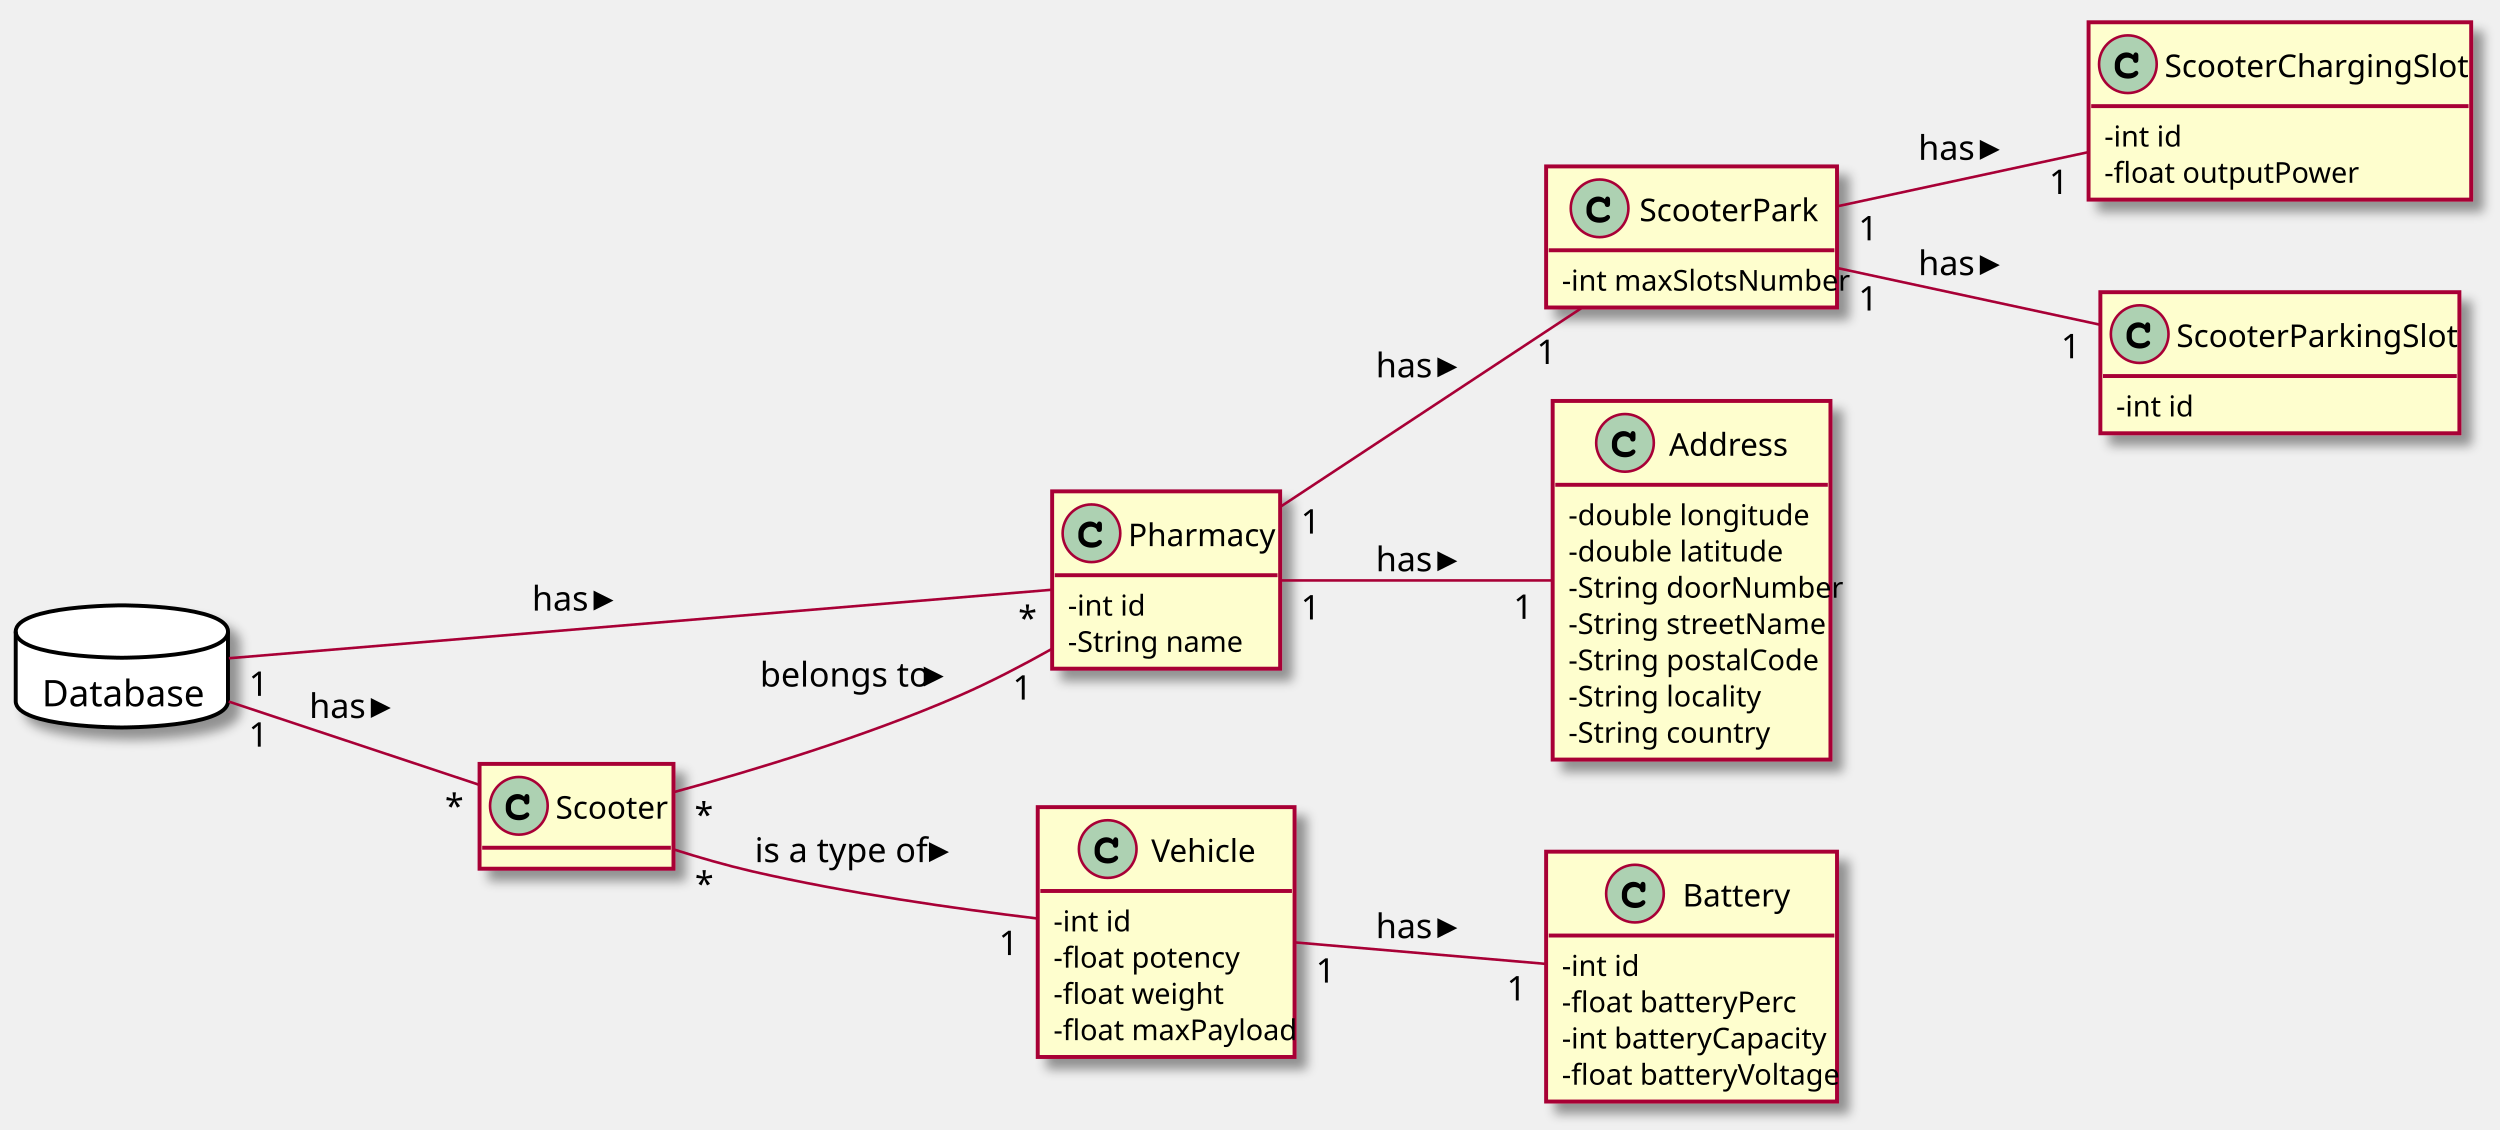
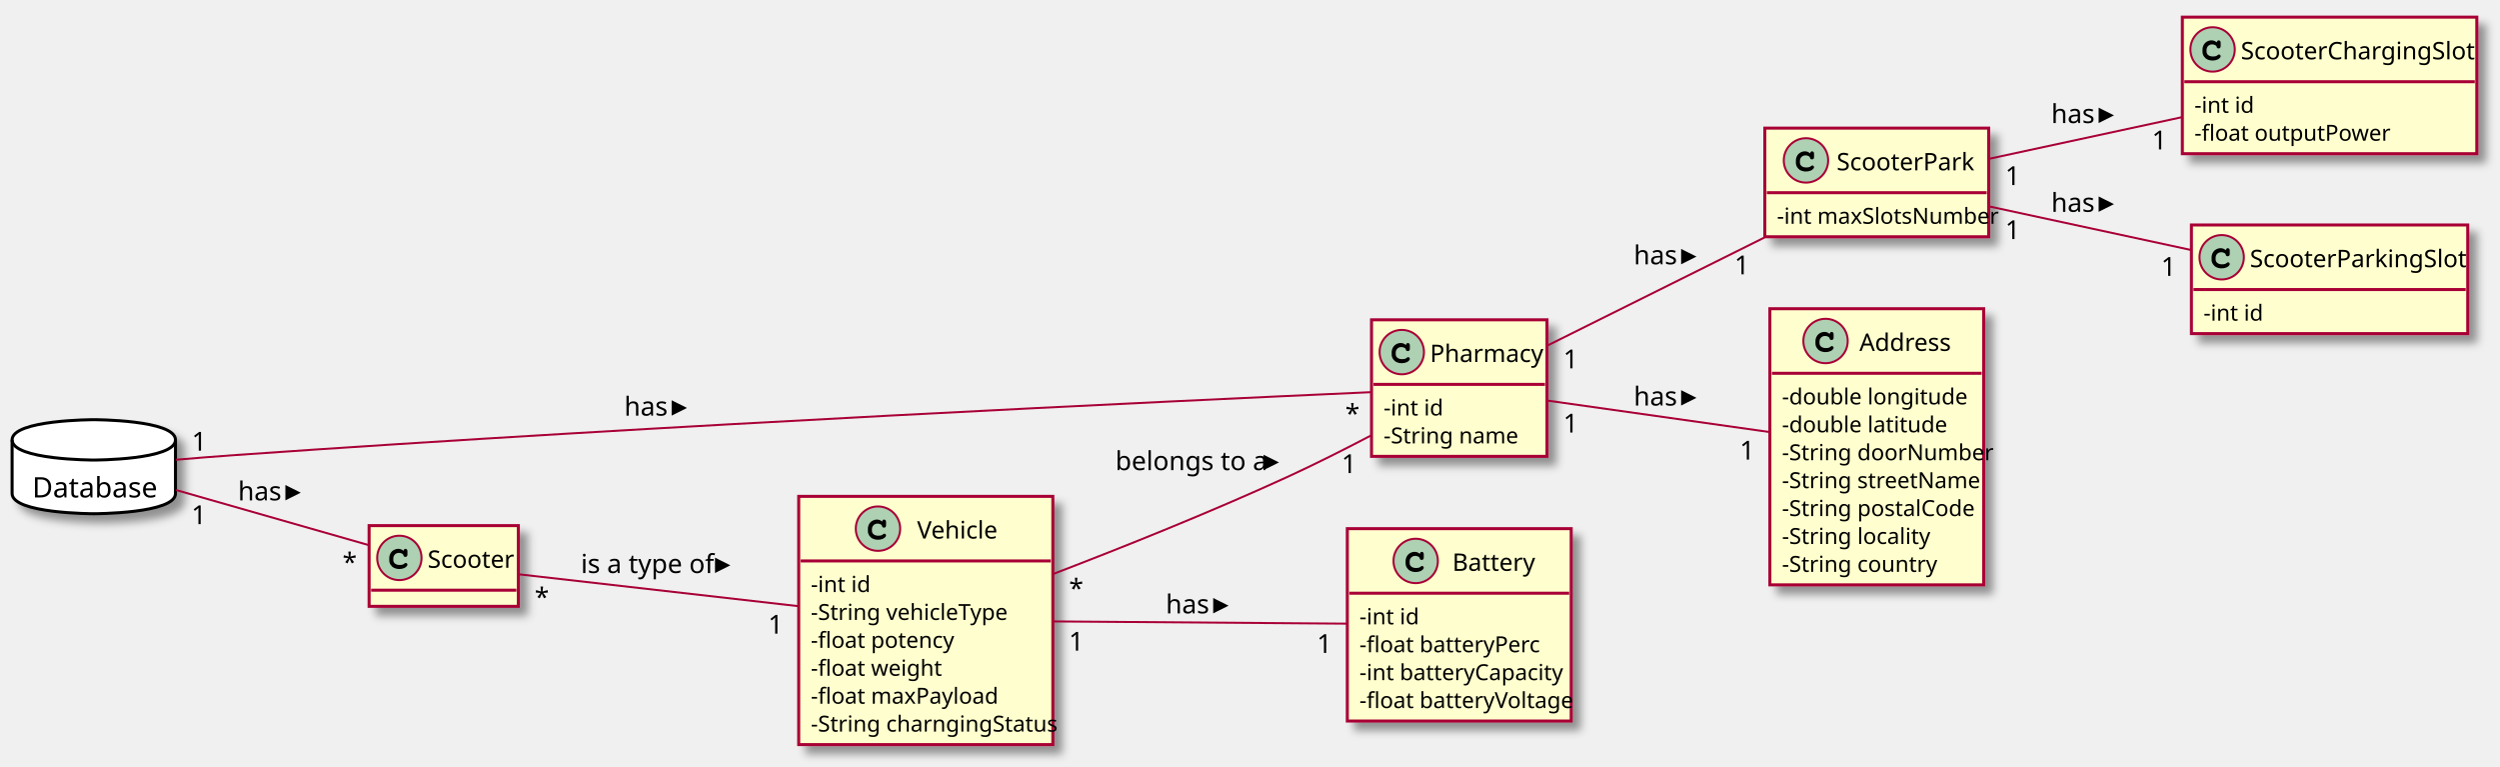
- <svg xmlns="http://www.w3.org/2000/svg" contentScriptType="application/ecmascript" contentStyleType="text/css" height="431px" preserveAspectRatio="none" style="width:954px;height:431px;" version="1.1" viewBox="0 0 954 431" width="954px" zoomAndPan="magnify">
+ <svg xmlns="http://www.w3.org/2000/svg" contentScriptType="application/ecmascript" contentStyleType="text/css" height="380px" preserveAspectRatio="none" style="width:1239px;height:380px;" version="1.1" viewBox="0 0 1239 380" width="1239px" zoomAndPan="magnify">
  <defs>
-     <filter height="300%" id="fon8yodd47wsw" width="300%" x="-1" y="-1">
+     <filter height="300%" id="f1kcawaq8i24dn" width="300%" x="-1" y="-1">
      <feGaussianBlur result="blurOut" stdDeviation="2.0" />
      <feColorMatrix in="blurOut" result="blurOut2" type="matrix" values="0 0 0 0 0 0 0 0 0 0 0 0 0 0 0 0 0 0 .4 0" />
      <feOffset dx="4.0" dy="4.0" in="blurOut2" result="blurOut3" />
      <feBlend in="SourceGraphic" in2="blurOut3" mode="normal" />
    </filter>
  </defs>
  <g>
-     <path d="M6,241 C6,231 46.5,231 46.5,231 C46.5,231 87,231 87,241 L87,267.609 C87,277.609 46.5,277.609 46.5,277.609 C46.5,277.609 6,277.609 6,267.609 L6,241 " fill="#FFFFFF" filter="url(#fon8yodd47wsw)" style="stroke: #000000; stroke-width: 1.5;" />
-     <path d="M6,241 C6,251 46.5,251 46.5,251 C46.5,251 87,251 87,241 " fill="none" style="stroke: #000000; stroke-width: 1.5;" />
-     <text fill="#000000" font-family="sans-serif" font-size="14" lengthAdjust="spacingAndGlyphs" textLength="61" x="16" y="269.533">Database</text>
-     <rect fill="#FEFECE" filter="url(#fon8yodd47wsw)" height="67.672" id="Pharmacy" style="stroke: #A80036; stroke-width: 1.5;" width="87" x="401.5" y="187.5" />
-     <ellipse cx="416.5" cy="203.5" fill="#ADD1B2" rx="11" ry="11" style="stroke: #A80036; stroke-width: 1.0;" />
-     <path d="M418.5,200 Q418.703,199.5 418.938,199.25 Q419.172,199 419.438,199 Q419.906,199 420.203,199.281 Q420.5,199.562 420.5,200.219 L420.5,201.781 Q420.5,202.438 420.219,202.719 Q419.938,203 419.5,203 Q419.109,203 418.859,202.828 Q418.609,202.656 418.5,202.203 Q418.453,201.891 418.281,201.719 Q417.969,201.391 417.406,201.203 Q416.844,201 416.281,201 Q415.578,201 414.984,201.281 Q414.406,201.562 413.953,202.188 Q413.5,202.812 413.5,203.672 L413.5,204.594 Q413.5,205.625 414.344,206.312 Q415.188,207 416.688,207 Q417.578,207 418.203,206.797 Q418.562,206.688 418.969,206.328 Q419.234,206.125 419.375,206.062 Q419.516,206 419.688,206 Q420.016,206 420.25,206.266 Q420.5,206.516 420.5,206.875 Q420.5,207.219 420.156,207.625 Q419.656,208.219 418.859,208.547 Q417.812,209 416.531,209 Q415.031,209 413.828,208.406 Q412.859,207.938 412.172,206.922 Q411.5,205.906 411.5,204.703 L411.5,203.609 Q411.5,202.359 412.094,201.266 Q412.703,200.172 413.75,199.594 Q414.812,199 416,199 Q416.719,199 417.344,199.25 Q417.969,199.5 418.5,200 Z " />
-     <text fill="#000000" font-family="sans-serif" font-size="12" lengthAdjust="spacingAndGlyphs" textLength="55" x="430.5" y="208.41">Pharmacy</text>
-     <line style="stroke: #A80036; stroke-width: 1.5;" x1="402.5" x2="487.5" y1="219.5" y2="219.5" />
-     <text fill="#000000" font-family="sans-serif" font-size="11" lengthAdjust="spacingAndGlyphs" textLength="26" x="407.5" y="234.919">-int id</text>
-     <text fill="#000000" font-family="sans-serif" font-size="11" lengthAdjust="spacingAndGlyphs" textLength="61" x="407.5" y="248.755">-String name</text>
-     <rect fill="#FEFECE" filter="url(#fon8yodd47wsw)" height="53.836" id="ScooterPark" style="stroke: #A80036; stroke-width: 1.5;" width="111" x="590" y="63.5" />
-     <ellipse cx="610.4" cy="79.5" fill="#ADD1B2" rx="11" ry="11" style="stroke: #A80036; stroke-width: 1.0;" />
-     <path d="M612.4,76 Q612.603,75.5 612.837,75.25 Q613.072,75 613.337,75 Q613.806,75 614.103,75.281 Q614.4,75.562 614.4,76.219 L614.4,77.781 Q614.4,78.438 614.119,78.719 Q613.837,79 613.4,79 Q613.009,79 612.759,78.828 Q612.509,78.656 612.4,78.203 Q612.353,77.891 612.181,77.719 Q611.869,77.391 611.306,77.203 Q610.744,77 610.181,77 Q609.478,77 608.884,77.281 Q608.306,77.562 607.853,78.188 Q607.4,78.812 607.4,79.672 L607.4,80.594 Q607.4,81.625 608.244,82.312 Q609.087,83 610.587,83 Q611.478,83 612.103,82.797 Q612.462,82.688 612.869,82.328 Q613.134,82.125 613.275,82.062 Q613.416,82 613.587,82 Q613.916,82 614.15,82.266 Q614.4,82.516 614.4,82.875 Q614.4,83.219 614.056,83.625 Q613.556,84.219 612.759,84.547 Q611.712,85 610.431,85 Q608.931,85 607.728,84.406 Q606.759,83.938 606.072,82.922 Q605.4,81.906 605.4,80.703 L605.4,79.609 Q605.4,78.359 605.994,77.266 Q606.603,76.172 607.65,75.594 Q608.712,75 609.9,75 Q610.619,75 611.244,75.25 Q611.869,75.5 612.4,76 Z " />
-     <text fill="#000000" font-family="sans-serif" font-size="12" lengthAdjust="spacingAndGlyphs" textLength="67" x="625.6" y="84.41">ScooterPark</text>
-     <line style="stroke: #A80036; stroke-width: 1.5;" x1="591" x2="700" y1="95.5" y2="95.5" />
-     <text fill="#000000" font-family="sans-serif" font-size="11" lengthAdjust="spacingAndGlyphs" textLength="99" x="596" y="110.919">-int maxSlotsNumber</text>
-     <rect fill="#FEFECE" filter="url(#fon8yodd47wsw)" height="67.672" id="ScooterChargingSlot" style="stroke: #A80036; stroke-width: 1.5;" width="146" x="797" y="8.5" />
-     <ellipse cx="812" cy="24.5" fill="#ADD1B2" rx="11" ry="11" style="stroke: #A80036; stroke-width: 1.0;" />
-     <path d="M814,21 Q814.203,20.5 814.438,20.25 Q814.672,20 814.938,20 Q815.406,20 815.703,20.281 Q816,20.562 816,21.219 L816,22.781 Q816,23.438 815.719,23.719 Q815.438,24 815,24 Q814.609,24 814.359,23.828 Q814.109,23.656 814,23.203 Q813.953,22.891 813.781,22.719 Q813.469,22.391 812.906,22.203 Q812.344,22 811.781,22 Q811.078,22 810.484,22.281 Q809.906,22.562 809.453,23.188 Q809,23.812 809,24.672 L809,25.594 Q809,26.625 809.844,27.312 Q810.688,28 812.188,28 Q813.078,28 813.703,27.797 Q814.062,27.688 814.469,27.328 Q814.734,27.125 814.875,27.062 Q815.016,27 815.188,27 Q815.516,27 815.75,27.266 Q816,27.516 816,27.875 Q816,28.219 815.656,28.625 Q815.156,29.219 814.359,29.547 Q813.312,30 812.031,30 Q810.531,30 809.328,29.406 Q808.359,28.938 807.672,27.922 Q807,26.906 807,25.703 L807,24.609 Q807,23.359 807.594,22.266 Q808.203,21.172 809.25,20.594 Q810.312,20 811.5,20 Q812.219,20 812.844,20.25 Q813.469,20.5 814,21 Z " />
-     <text fill="#000000" font-family="sans-serif" font-size="12" lengthAdjust="spacingAndGlyphs" textLength="114" x="826" y="29.41">ScooterChargingSlot</text>
-     <line style="stroke: #A80036; stroke-width: 1.5;" x1="798" x2="942" y1="40.5" y2="40.5" />
-     <text fill="#000000" font-family="sans-serif" font-size="11" lengthAdjust="spacingAndGlyphs" textLength="26" x="803" y="55.919">-int id</text>
-     <text fill="#000000" font-family="sans-serif" font-size="11" lengthAdjust="spacingAndGlyphs" textLength="90" x="803" y="69.755">-float outputPower</text>
-     <rect fill="#FEFECE" filter="url(#fon8yodd47wsw)" height="53.836" id="ScooterParkingSlot" style="stroke: #A80036; stroke-width: 1.5;" width="137" x="801.5" y="111.5" />
-     <ellipse cx="816.5" cy="127.5" fill="#ADD1B2" rx="11" ry="11" style="stroke: #A80036; stroke-width: 1.0;" />
-     <path d="M818.5,124 Q818.703,123.5 818.938,123.25 Q819.172,123 819.438,123 Q819.906,123 820.203,123.281 Q820.5,123.562 820.5,124.219 L820.5,125.781 Q820.5,126.438 820.219,126.719 Q819.938,127 819.5,127 Q819.109,127 818.859,126.828 Q818.609,126.656 818.5,126.203 Q818.453,125.891 818.281,125.719 Q817.969,125.391 817.406,125.203 Q816.844,125 816.281,125 Q815.578,125 814.984,125.281 Q814.406,125.562 813.953,126.188 Q813.5,126.812 813.5,127.672 L813.5,128.594 Q813.5,129.625 814.344,130.312 Q815.188,131 816.688,131 Q817.578,131 818.203,130.797 Q818.562,130.688 818.969,130.328 Q819.234,130.125 819.375,130.062 Q819.516,130 819.688,130 Q820.016,130 820.25,130.266 Q820.5,130.516 820.5,130.875 Q820.5,131.219 820.156,131.625 Q819.656,132.219 818.859,132.547 Q817.812,133 816.531,133 Q815.031,133 813.828,132.406 Q812.859,131.938 812.172,130.922 Q811.5,129.906 811.5,128.703 L811.5,127.609 Q811.5,126.359 812.094,125.266 Q812.703,124.172 813.75,123.594 Q814.812,123 816,123 Q816.719,123 817.344,123.25 Q817.969,123.5 818.5,124 Z " />
-     <text fill="#000000" font-family="sans-serif" font-size="12" lengthAdjust="spacingAndGlyphs" textLength="105" x="830.5" y="132.41">ScooterParkingSlot</text>
-     <line style="stroke: #A80036; stroke-width: 1.5;" x1="802.5" x2="937.5" y1="143.5" y2="143.5" />
-     <text fill="#000000" font-family="sans-serif" font-size="11" lengthAdjust="spacingAndGlyphs" textLength="26" x="807.5" y="158.919">-int id</text>
-     <rect fill="#FEFECE" filter="url(#fon8yodd47wsw)" height="40" id="Scooter" style="stroke: #A80036; stroke-width: 1.5;" width="74" x="183" y="291.5" />
-     <ellipse cx="198" cy="307.5" fill="#ADD1B2" rx="11" ry="11" style="stroke: #A80036; stroke-width: 1.0;" />
-     <path d="M200,304 Q200.203,303.5 200.438,303.25 Q200.672,303 200.938,303 Q201.406,303 201.703,303.281 Q202,303.562 202,304.219 L202,305.781 Q202,306.438 201.719,306.719 Q201.438,307 201,307 Q200.609,307 200.359,306.828 Q200.109,306.656 200,306.203 Q199.953,305.891 199.781,305.719 Q199.469,305.391 198.906,305.203 Q198.344,305 197.781,305 Q197.078,305 196.484,305.281 Q195.906,305.562 195.453,306.188 Q195,306.812 195,307.672 L195,308.594 Q195,309.625 195.844,310.312 Q196.688,311 198.188,311 Q199.078,311 199.703,310.797 Q200.062,310.688 200.469,310.328 Q200.734,310.125 200.875,310.062 Q201.016,310 201.188,310 Q201.516,310 201.75,310.266 Q202,310.516 202,310.875 Q202,311.219 201.656,311.625 Q201.156,312.219 200.359,312.547 Q199.312,313 198.031,313 Q196.531,313 195.328,312.406 Q194.359,311.938 193.672,310.922 Q193,309.906 193,308.703 L193,307.609 Q193,306.359 193.594,305.266 Q194.203,304.172 195.25,303.594 Q196.312,303 197.5,303 Q198.219,303 198.844,303.25 Q199.469,303.5 200,304 Z " />
-     <text fill="#000000" font-family="sans-serif" font-size="12" lengthAdjust="spacingAndGlyphs" textLength="42" x="212" y="312.41">Scooter</text>
-     <line style="stroke: #A80036; stroke-width: 1.5;" x1="184" x2="256" y1="323.5" y2="323.5" />
-     <rect fill="#FEFECE" filter="url(#fon8yodd47wsw)" height="95.344" id="Vehicle" style="stroke: #A80036; stroke-width: 1.5;" width="98" x="396" y="308" />
-     <ellipse cx="422.7" cy="324" fill="#ADD1B2" rx="11" ry="11" style="stroke: #A80036; stroke-width: 1.0;" />
-     <path d="M424.7,320.5 Q424.903,320 425.137,319.75 Q425.372,319.5 425.637,319.5 Q426.106,319.5 426.403,319.781 Q426.7,320.062 426.7,320.719 L426.7,322.281 Q426.7,322.938 426.419,323.219 Q426.137,323.5 425.7,323.5 Q425.309,323.5 425.059,323.328 Q424.809,323.156 424.7,322.703 Q424.653,322.391 424.481,322.219 Q424.169,321.891 423.606,321.703 Q423.044,321.5 422.481,321.5 Q421.778,321.5 421.184,321.781 Q420.606,322.062 420.153,322.688 Q419.7,323.312 419.7,324.172 L419.7,325.094 Q419.7,326.125 420.544,326.812 Q421.387,327.5 422.887,327.5 Q423.778,327.5 424.403,327.297 Q424.762,327.188 425.169,326.828 Q425.434,326.625 425.575,326.562 Q425.716,326.5 425.887,326.5 Q426.216,326.5 426.45,326.766 Q426.7,327.016 426.7,327.375 Q426.7,327.719 426.356,328.125 Q425.856,328.719 425.059,329.047 Q424.012,329.5 422.731,329.5 Q421.231,329.5 420.028,328.906 Q419.059,328.438 418.372,327.422 Q417.7,326.406 417.7,325.203 L417.7,324.109 Q417.7,322.859 418.294,321.766 Q418.903,320.672 419.95,320.094 Q421.012,319.5 422.2,319.5 Q422.919,319.5 423.544,319.75 Q424.169,320 424.7,320.5 Z " />
-     <text fill="#000000" font-family="sans-serif" font-size="12" lengthAdjust="spacingAndGlyphs" textLength="40" x="439.3" y="328.91">Vehicle</text>
-     <line style="stroke: #A80036; stroke-width: 1.5;" x1="397" x2="493" y1="340" y2="340" />
-     <text fill="#000000" font-family="sans-serif" font-size="11" lengthAdjust="spacingAndGlyphs" textLength="26" x="402" y="355.419">-int id</text>
-     <text fill="#000000" font-family="sans-serif" font-size="11" lengthAdjust="spacingAndGlyphs" textLength="67" x="402" y="369.255">-float potency</text>
-     <text fill="#000000" font-family="sans-serif" font-size="11" lengthAdjust="spacingAndGlyphs" textLength="61" x="402" y="383.091">-float weight</text>
-     <text fill="#000000" font-family="sans-serif" font-size="11" lengthAdjust="spacingAndGlyphs" textLength="86" x="402" y="396.927">-float maxPayload</text>
-     <rect fill="#FEFECE" filter="url(#fon8yodd47wsw)" height="95.344" id="Battery" style="stroke: #A80036; stroke-width: 1.5;" width="111" x="590" y="325" />
-     <ellipse cx="623.9" cy="341" fill="#ADD1B2" rx="11" ry="11" style="stroke: #A80036; stroke-width: 1.0;" />
-     <path d="M625.9,337.5 Q626.103,337 626.337,336.75 Q626.572,336.5 626.837,336.5 Q627.306,336.5 627.603,336.781 Q627.9,337.062 627.9,337.719 L627.9,339.281 Q627.9,339.938 627.619,340.219 Q627.337,340.5 626.9,340.5 Q626.509,340.5 626.259,340.328 Q626.009,340.156 625.9,339.703 Q625.853,339.391 625.681,339.219 Q625.369,338.891 624.806,338.703 Q624.244,338.5 623.681,338.5 Q622.978,338.5 622.384,338.781 Q621.806,339.062 621.353,339.688 Q620.9,340.312 620.9,341.172 L620.9,342.094 Q620.9,343.125 621.744,343.812 Q622.587,344.5 624.087,344.5 Q624.978,344.5 625.603,344.297 Q625.962,344.188 626.369,343.828 Q626.634,343.625 626.775,343.562 Q626.916,343.5 627.087,343.5 Q627.416,343.5 627.65,343.766 Q627.9,344.016 627.9,344.375 Q627.9,344.719 627.556,345.125 Q627.056,345.719 626.259,346.047 Q625.212,346.5 623.931,346.5 Q622.431,346.5 621.228,345.906 Q620.259,345.438 619.572,344.422 Q618.9,343.406 618.9,342.203 L618.9,341.109 Q618.9,339.859 619.494,338.766 Q620.103,337.672 621.15,337.094 Q622.212,336.5 623.4,336.5 Q624.119,336.5 624.744,336.75 Q625.369,337 625.9,337.5 Z " />
-     <text fill="#000000" font-family="sans-serif" font-size="12" lengthAdjust="spacingAndGlyphs" textLength="37" x="642.1" y="345.91">Battery</text>
-     <line style="stroke: #A80036; stroke-width: 1.5;" x1="591" x2="700" y1="357" y2="357" />
-     <text fill="#000000" font-family="sans-serif" font-size="11" lengthAdjust="spacingAndGlyphs" textLength="26" x="596" y="372.419">-int id</text>
-     <text fill="#000000" font-family="sans-serif" font-size="11" lengthAdjust="spacingAndGlyphs" textLength="84" x="596" y="386.255">-float batteryPerc</text>
-     <text fill="#000000" font-family="sans-serif" font-size="11" lengthAdjust="spacingAndGlyphs" textLength="94" x="596" y="400.091">-int batteryCapacity</text>
-     <text fill="#000000" font-family="sans-serif" font-size="11" lengthAdjust="spacingAndGlyphs" textLength="99" x="596" y="413.927">-float batteryVoltage</text>
-     <rect fill="#FEFECE" filter="url(#fon8yodd47wsw)" height="136.852" id="Address" style="stroke: #A80036; stroke-width: 1.5;" width="106" x="592.5" y="153" />
-     <ellipse cx="620.1" cy="169" fill="#ADD1B2" rx="11" ry="11" style="stroke: #A80036; stroke-width: 1.0;" />
-     <path d="M622.1,165.5 Q622.303,165 622.538,164.75 Q622.772,164.5 623.038,164.5 Q623.506,164.5 623.803,164.781 Q624.1,165.062 624.1,165.719 L624.1,167.281 Q624.1,167.938 623.819,168.219 Q623.538,168.5 623.1,168.5 Q622.709,168.5 622.459,168.328 Q622.209,168.156 622.1,167.703 Q622.053,167.391 621.881,167.219 Q621.569,166.891 621.006,166.703 Q620.444,166.5 619.881,166.5 Q619.178,166.5 618.584,166.781 Q618.006,167.062 617.553,167.688 Q617.1,168.312 617.1,169.172 L617.1,170.094 Q617.1,171.125 617.944,171.812 Q618.788,172.5 620.288,172.5 Q621.178,172.5 621.803,172.297 Q622.163,172.188 622.569,171.828 Q622.834,171.625 622.975,171.562 Q623.116,171.5 623.288,171.5 Q623.616,171.5 623.85,171.766 Q624.1,172.016 624.1,172.375 Q624.1,172.719 623.756,173.125 Q623.256,173.719 622.459,174.047 Q621.413,174.5 620.131,174.5 Q618.631,174.5 617.428,173.906 Q616.459,173.438 615.772,172.422 Q615.1,171.406 615.1,170.203 L615.1,169.109 Q615.1,167.859 615.694,166.766 Q616.303,165.672 617.35,165.094 Q618.413,164.5 619.6,164.5 Q620.319,164.5 620.944,164.75 Q621.569,165 622.1,165.5 Z " />
-     <text fill="#000000" font-family="sans-serif" font-size="12" lengthAdjust="spacingAndGlyphs" textLength="46" x="636.9" y="173.91">Address</text>
-     <line style="stroke: #A80036; stroke-width: 1.5;" x1="593.5" x2="697.5" y1="185" y2="185" />
-     <text fill="#000000" font-family="sans-serif" font-size="11" lengthAdjust="spacingAndGlyphs" textLength="82" x="598.5" y="200.419">-double longitude</text>
-     <text fill="#000000" font-family="sans-serif" font-size="11" lengthAdjust="spacingAndGlyphs" textLength="73" x="598.5" y="214.255">-double latitude</text>
-     <text fill="#000000" font-family="sans-serif" font-size="11" lengthAdjust="spacingAndGlyphs" textLength="94" x="598.5" y="228.091">-String doorNumber</text>
-     <text fill="#000000" font-family="sans-serif" font-size="11" lengthAdjust="spacingAndGlyphs" textLength="90" x="598.5" y="241.927">-String streetName</text>
-     <text fill="#000000" font-family="sans-serif" font-size="11" lengthAdjust="spacingAndGlyphs" textLength="89" x="598.5" y="255.763">-String postalCode</text>
-     <text fill="#000000" font-family="sans-serif" font-size="11" lengthAdjust="spacingAndGlyphs" textLength="68" x="598.5" y="269.599">-String locality</text>
-     <text fill="#000000" font-family="sans-serif" font-size="11" lengthAdjust="spacingAndGlyphs" textLength="72" x="598.5" y="283.435">-String country</text>
-     <path d="M87.333,251.185 C162.351,244.941 323.969,231.49 401.204,225.062 " fill="none" id="Database-Pharmacy" style="stroke: #A80036; stroke-width: 1.0;" />
-     <text fill="#000000" font-family="sans-serif" font-size="13" lengthAdjust="spacingAndGlyphs" textLength="21" x="203" y="232.995">has</text>
-     <polygon fill="#000000" points="227,226.176,233,229.176,227,232.176,227,226.176" style="stroke: #000000; stroke-width: 1.0;" />
-     <text fill="#000000" font-family="sans-serif" font-size="13" lengthAdjust="spacingAndGlyphs" textLength="7" x="94.953" y="265.549">1</text>
-     <text fill="#000000" font-family="sans-serif" font-size="13" lengthAdjust="spacingAndGlyphs" textLength="5" x="388.536" y="240.528">*</text>
-     <path d="M87.277,267.72 C116.17,277.323 154.951,290.213 182.943,299.516 " fill="none" id="Database-Scooter" style="stroke: #A80036; stroke-width: 1.0;" />
-     <text fill="#000000" font-family="sans-serif" font-size="13" lengthAdjust="spacingAndGlyphs" textLength="21" x="118" y="273.995">has</text>
-     <polygon fill="#000000" points="142,267.176,148,270.176,142,273.176,142,267.176" style="stroke: #000000; stroke-width: 1.0;" />
-     <text fill="#000000" font-family="sans-serif" font-size="13" lengthAdjust="spacingAndGlyphs" textLength="7" x="94.887" y="284.926">1</text>
-     <text fill="#000000" font-family="sans-serif" font-size="13" lengthAdjust="spacingAndGlyphs" textLength="5" x="169.784" y="312.226">*</text>
-     <path d="M257.208,302.256 C287.006,294.12 330.038,281.147 366,265.5 C377.833,260.351 390.192,253.916 401.493,247.57 " fill="none" id="Scooter-Pharmacy" style="stroke: #A80036; stroke-width: 1.0;" />
-     <text fill="#000000" font-family="sans-serif" font-size="13" lengthAdjust="spacingAndGlyphs" textLength="60" x="290" y="261.995">belongs to</text>
-     <polygon fill="#000000" points="353,255.176,359,258.176,353,261.176,353,255.176" style="stroke: #000000; stroke-width: 1.0;" />
-     <text fill="#000000" font-family="sans-serif" font-size="13" lengthAdjust="spacingAndGlyphs" textLength="5" x="265.026" y="315.541">*</text>
-     <text fill="#000000" font-family="sans-serif" font-size="13" lengthAdjust="spacingAndGlyphs" textLength="7" x="386.414" y="266.979">1</text>
-     <path d="M257.017,324.126 C266.669,327.188 277.158,330.229 287,332.5 C323.103,340.83 364.608,346.756 395.872,350.504 " fill="none" id="Scooter-Vehicle" style="stroke: #A80036; stroke-width: 1.0;" />
-     <text fill="#000000" font-family="sans-serif" font-size="13" lengthAdjust="spacingAndGlyphs" textLength="64" x="288" y="328.995">is a type of</text>
-     <polygon fill="#000000" points="355,322.176,361,325.176,355,328.176,355,322.176" style="stroke: #000000; stroke-width: 1.0;" />
-     <text fill="#000000" font-family="sans-serif" font-size="13" lengthAdjust="spacingAndGlyphs" textLength="5" x="265.167" y="341.911">*</text>
-     <text fill="#000000" font-family="sans-serif" font-size="13" lengthAdjust="spacingAndGlyphs" textLength="7" x="381.142" y="364.441">1</text>
-     <path d="M494.051,359.615 C522.966,362.091 559.863,365.252 589.881,367.822 " fill="none" id="Vehicle-Battery" style="stroke: #A80036; stroke-width: 1.0;" />
-     <text fill="#000000" font-family="sans-serif" font-size="13" lengthAdjust="spacingAndGlyphs" textLength="21" x="525" y="357.995">has</text>
-     <polygon fill="#000000" points="549,351.176,555,354.176,549,357.176,549,351.176" style="stroke: #000000; stroke-width: 1.0;" />
-     <text fill="#000000" font-family="sans-serif" font-size="13" lengthAdjust="spacingAndGlyphs" textLength="7" x="502.098" y="374.966">1</text>
-     <text fill="#000000" font-family="sans-serif" font-size="13" lengthAdjust="spacingAndGlyphs" textLength="7" x="574.937" y="381.764">1</text>
-     <path d="M488.583,221.5 C518.999,221.5 560.093,221.5 592.457,221.5 " fill="none" id="Pharmacy-Address" style="stroke: #A80036; stroke-width: 1.0;" />
-     <text fill="#000000" font-family="sans-serif" font-size="13" lengthAdjust="spacingAndGlyphs" textLength="21" x="525" y="217.995">has</text>
-     <polygon fill="#000000" points="549,211.176,555,214.176,549,217.176,549,211.176" style="stroke: #000000; stroke-width: 1.0;" />
-     <text fill="#000000" font-family="sans-serif" font-size="13" lengthAdjust="spacingAndGlyphs" textLength="7" x="496.381" y="236.376">1</text>
-     <text fill="#000000" font-family="sans-serif" font-size="13" lengthAdjust="spacingAndGlyphs" textLength="7" x="577.506" y="236.155">1</text>
-     <path d="M488.583,193.397 C522.531,170.994 569.78,139.812 603.346,117.659 " fill="none" id="Pharmacy-ScooterPark" style="stroke: #A80036; stroke-width: 1.0;" />
-     <text fill="#000000" font-family="sans-serif" font-size="13" lengthAdjust="spacingAndGlyphs" textLength="21" x="525" y="143.995">has</text>
-     <polygon fill="#000000" points="549,137.176,555,140.176,549,143.176,549,137.176" style="stroke: #000000; stroke-width: 1.0;" />
-     <text fill="#000000" font-family="sans-serif" font-size="13" lengthAdjust="spacingAndGlyphs" textLength="7" x="496.381" y="203.619">1</text>
-     <text fill="#000000" font-family="sans-serif" font-size="13" lengthAdjust="spacingAndGlyphs" textLength="7" x="586.359" y="138.901">1</text>
-     <path d="M701.215,78.696 C730.037,72.479 765.755,64.773 796.818,58.072 " fill="none" id="ScooterPark-ScooterChargingSlot" style="stroke: #A80036; stroke-width: 1.0;" />
-     <text fill="#000000" font-family="sans-serif" font-size="13" lengthAdjust="spacingAndGlyphs" textLength="21" x="732" y="60.995">has</text>
-     <polygon fill="#000000" points="756,54.176,762,57.176,756,60.176,756,54.176" style="stroke: #000000; stroke-width: 1.0;" />
-     <text fill="#000000" font-family="sans-serif" font-size="13" lengthAdjust="spacingAndGlyphs" textLength="7" x="709.172" y="91.715">1</text>
-     <text fill="#000000" font-family="sans-serif" font-size="13" lengthAdjust="spacingAndGlyphs" textLength="7" x="781.91" y="74.033">1</text>
-     <path d="M701.215,102.304 C731.453,108.827 769.28,116.987 801.359,123.908 " fill="none" id="ScooterPark-ScooterParkingSlot" style="stroke: #A80036; stroke-width: 1.0;" />
-     <text fill="#000000" font-family="sans-serif" font-size="13" lengthAdjust="spacingAndGlyphs" textLength="21" x="732" y="104.995">has</text>
-     <polygon fill="#000000" points="756,98.176,762,101.176,756,104.176,756,98.176" style="stroke: #000000; stroke-width: 1.0;" />
-     <text fill="#000000" font-family="sans-serif" font-size="13" lengthAdjust="spacingAndGlyphs" textLength="7" x="709.172" y="118.495">1</text>
-     <text fill="#000000" font-family="sans-serif" font-size="13" lengthAdjust="spacingAndGlyphs" textLength="7" x="786.469" y="136.71">1</text>
+     <path d="M6,218 C6,208 46.5,208 46.5,208 C46.5,208 87,208 87,218 L87,244.609 C87,254.609 46.5,254.609 46.5,254.609 C46.5,254.609 6,254.609 6,244.609 L6,218 " fill="#FFFFFF" filter="url(#f1kcawaq8i24dn)" style="stroke: #000000; stroke-width: 1.5;" />
+     <path d="M6,218 C6,228 46.5,228 46.5,228 C46.5,228 87,228 87,218 " fill="none" style="stroke: #000000; stroke-width: 1.5;" />
+     <text fill="#000000" font-family="sans-serif" font-size="14" lengthAdjust="spacingAndGlyphs" textLength="61" x="16" y="246.533">Database</text>
+     <rect fill="#FEFECE" filter="url(#f1kcawaq8i24dn)" height="67.672" id="Pharmacy" style="stroke: #A80036; stroke-width: 1.5;" width="87" x="680" y="158.5" />
+     <ellipse cx="695" cy="174.5" fill="#ADD1B2" rx="11" ry="11" style="stroke: #A80036; stroke-width: 1.0;" />
+     <path d="M697,171 Q697.203,170.5 697.438,170.25 Q697.672,170 697.938,170 Q698.406,170 698.703,170.281 Q699,170.562 699,171.219 L699,172.781 Q699,173.438 698.719,173.719 Q698.438,174 698,174 Q697.609,174 697.359,173.828 Q697.109,173.656 697,173.203 Q696.953,172.891 696.781,172.719 Q696.469,172.391 695.906,172.203 Q695.344,172 694.781,172 Q694.078,172 693.484,172.281 Q692.906,172.562 692.453,173.188 Q692,173.812 692,174.672 L692,175.594 Q692,176.625 692.844,177.312 Q693.688,178 695.188,178 Q696.078,178 696.703,177.797 Q697.062,177.688 697.469,177.328 Q697.734,177.125 697.875,177.062 Q698.016,177 698.188,177 Q698.516,177 698.75,177.266 Q699,177.516 699,177.875 Q699,178.219 698.656,178.625 Q698.156,179.219 697.359,179.547 Q696.312,180 695.031,180 Q693.531,180 692.328,179.406 Q691.359,178.938 690.672,177.922 Q690,176.906 690,175.703 L690,174.609 Q690,173.359 690.594,172.266 Q691.203,171.172 692.25,170.594 Q693.312,170 694.5,170 Q695.219,170 695.844,170.25 Q696.469,170.5 697,171 Z " />
+     <text fill="#000000" font-family="sans-serif" font-size="12" lengthAdjust="spacingAndGlyphs" textLength="55" x="709" y="179.41">Pharmacy</text>
+     <line style="stroke: #A80036; stroke-width: 1.5;" x1="681" x2="766" y1="190.5" y2="190.5" />
+     <text fill="#000000" font-family="sans-serif" font-size="11" lengthAdjust="spacingAndGlyphs" textLength="26" x="686" y="205.919">-int id</text>
+     <text fill="#000000" font-family="sans-serif" font-size="11" lengthAdjust="spacingAndGlyphs" textLength="61" x="686" y="219.755">-String name</text>
+     <rect fill="#FEFECE" filter="url(#f1kcawaq8i24dn)" height="53.836" id="ScooterPark" style="stroke: #A80036; stroke-width: 1.5;" width="111" x="875" y="63.5" />
+     <ellipse cx="895.4" cy="79.5" fill="#ADD1B2" rx="11" ry="11" style="stroke: #A80036; stroke-width: 1.0;" />
+     <path d="M897.4,76 Q897.603,75.5 897.837,75.25 Q898.072,75 898.337,75 Q898.806,75 899.103,75.281 Q899.4,75.562 899.4,76.219 L899.4,77.781 Q899.4,78.438 899.119,78.719 Q898.837,79 898.4,79 Q898.009,79 897.759,78.828 Q897.509,78.656 897.4,78.203 Q897.353,77.891 897.181,77.719 Q896.869,77.391 896.306,77.203 Q895.744,77 895.181,77 Q894.478,77 893.884,77.281 Q893.306,77.562 892.853,78.188 Q892.4,78.812 892.4,79.672 L892.4,80.594 Q892.4,81.625 893.244,82.312 Q894.087,83 895.587,83 Q896.478,83 897.103,82.797 Q897.462,82.688 897.869,82.328 Q898.134,82.125 898.275,82.062 Q898.416,82 898.587,82 Q898.916,82 899.15,82.266 Q899.4,82.516 899.4,82.875 Q899.4,83.219 899.056,83.625 Q898.556,84.219 897.759,84.547 Q896.712,85 895.431,85 Q893.931,85 892.728,84.406 Q891.759,83.938 891.072,82.922 Q890.4,81.906 890.4,80.703 L890.4,79.609 Q890.4,78.359 890.994,77.266 Q891.603,76.172 892.65,75.594 Q893.712,75 894.9,75 Q895.619,75 896.244,75.25 Q896.869,75.5 897.4,76 Z " />
+     <text fill="#000000" font-family="sans-serif" font-size="12" lengthAdjust="spacingAndGlyphs" textLength="67" x="910.6" y="84.41">ScooterPark</text>
+     <line style="stroke: #A80036; stroke-width: 1.5;" x1="876" x2="985" y1="95.5" y2="95.5" />
+     <text fill="#000000" font-family="sans-serif" font-size="11" lengthAdjust="spacingAndGlyphs" textLength="99" x="881" y="110.919">-int maxSlotsNumber</text>
+     <rect fill="#FEFECE" filter="url(#f1kcawaq8i24dn)" height="67.672" id="ScooterChargingSlot" style="stroke: #A80036; stroke-width: 1.5;" width="146" x="1082" y="8.5" />
+     <ellipse cx="1097" cy="24.5" fill="#ADD1B2" rx="11" ry="11" style="stroke: #A80036; stroke-width: 1.0;" />
+     <path d="M1099,21 Q1099.203,20.5 1099.438,20.25 Q1099.672,20 1099.938,20 Q1100.406,20 1100.703,20.281 Q1101,20.562 1101,21.219 L1101,22.781 Q1101,23.438 1100.719,23.719 Q1100.438,24 1100,24 Q1099.609,24 1099.359,23.828 Q1099.109,23.656 1099,23.203 Q1098.953,22.891 1098.781,22.719 Q1098.469,22.391 1097.906,22.203 Q1097.344,22 1096.781,22 Q1096.078,22 1095.484,22.281 Q1094.906,22.562 1094.453,23.188 Q1094,23.812 1094,24.672 L1094,25.594 Q1094,26.625 1094.844,27.312 Q1095.688,28 1097.188,28 Q1098.078,28 1098.703,27.797 Q1099.062,27.688 1099.469,27.328 Q1099.734,27.125 1099.875,27.062 Q1100.016,27 1100.188,27 Q1100.516,27 1100.75,27.266 Q1101,27.516 1101,27.875 Q1101,28.219 1100.656,28.625 Q1100.156,29.219 1099.359,29.547 Q1098.312,30 1097.031,30 Q1095.531,30 1094.328,29.406 Q1093.359,28.938 1092.672,27.922 Q1092,26.906 1092,25.703 L1092,24.609 Q1092,23.359 1092.594,22.266 Q1093.203,21.172 1094.25,20.594 Q1095.312,20 1096.5,20 Q1097.219,20 1097.844,20.25 Q1098.469,20.5 1099,21 Z " />
+     <text fill="#000000" font-family="sans-serif" font-size="12" lengthAdjust="spacingAndGlyphs" textLength="114" x="1111" y="29.41">ScooterChargingSlot</text>
+     <line style="stroke: #A80036; stroke-width: 1.5;" x1="1083" x2="1227" y1="40.5" y2="40.5" />
+     <text fill="#000000" font-family="sans-serif" font-size="11" lengthAdjust="spacingAndGlyphs" textLength="26" x="1088" y="55.919">-int id</text>
+     <text fill="#000000" font-family="sans-serif" font-size="11" lengthAdjust="spacingAndGlyphs" textLength="90" x="1088" y="69.755">-float outputPower</text>
+     <rect fill="#FEFECE" filter="url(#f1kcawaq8i24dn)" height="53.836" id="ScooterParkingSlot" style="stroke: #A80036; stroke-width: 1.5;" width="137" x="1086.5" y="111.5" />
+     <ellipse cx="1101.5" cy="127.5" fill="#ADD1B2" rx="11" ry="11" style="stroke: #A80036; stroke-width: 1.0;" />
+     <path d="M1103.5,124 Q1103.703,123.5 1103.938,123.25 Q1104.172,123 1104.438,123 Q1104.906,123 1105.203,123.281 Q1105.5,123.562 1105.5,124.219 L1105.5,125.781 Q1105.5,126.438 1105.219,126.719 Q1104.938,127 1104.5,127 Q1104.109,127 1103.859,126.828 Q1103.609,126.656 1103.5,126.203 Q1103.453,125.891 1103.281,125.719 Q1102.969,125.391 1102.406,125.203 Q1101.844,125 1101.281,125 Q1100.578,125 1099.984,125.281 Q1099.406,125.562 1098.953,126.188 Q1098.5,126.812 1098.5,127.672 L1098.5,128.594 Q1098.5,129.625 1099.344,130.312 Q1100.188,131 1101.688,131 Q1102.578,131 1103.203,130.797 Q1103.562,130.688 1103.969,130.328 Q1104.234,130.125 1104.375,130.062 Q1104.516,130 1104.688,130 Q1105.016,130 1105.25,130.266 Q1105.5,130.516 1105.5,130.875 Q1105.5,131.219 1105.156,131.625 Q1104.656,132.219 1103.859,132.547 Q1102.812,133 1101.531,133 Q1100.031,133 1098.828,132.406 Q1097.859,131.938 1097.172,130.922 Q1096.5,129.906 1096.5,128.703 L1096.5,127.609 Q1096.5,126.359 1097.094,125.266 Q1097.703,124.172 1098.75,123.594 Q1099.812,123 1101,123 Q1101.719,123 1102.344,123.25 Q1102.969,123.5 1103.5,124 Z " />
+     <text fill="#000000" font-family="sans-serif" font-size="12" lengthAdjust="spacingAndGlyphs" textLength="105" x="1115.5" y="132.41">ScooterParkingSlot</text>
+     <line style="stroke: #A80036; stroke-width: 1.5;" x1="1087.5" x2="1222.5" y1="143.5" y2="143.5" />
+     <text fill="#000000" font-family="sans-serif" font-size="11" lengthAdjust="spacingAndGlyphs" textLength="26" x="1092.5" y="158.919">-int id</text>
+     <rect fill="#FEFECE" filter="url(#f1kcawaq8i24dn)" height="40" id="Scooter" style="stroke: #A80036; stroke-width: 1.5;" width="74" x="183" y="260.5" />
+     <ellipse cx="198" cy="276.5" fill="#ADD1B2" rx="11" ry="11" style="stroke: #A80036; stroke-width: 1.0;" />
+     <path d="M200,273 Q200.203,272.5 200.438,272.25 Q200.672,272 200.938,272 Q201.406,272 201.703,272.281 Q202,272.562 202,273.219 L202,274.781 Q202,275.438 201.719,275.719 Q201.438,276 201,276 Q200.609,276 200.359,275.828 Q200.109,275.656 200,275.203 Q199.953,274.891 199.781,274.719 Q199.469,274.391 198.906,274.203 Q198.344,274 197.781,274 Q197.078,274 196.484,274.281 Q195.906,274.562 195.453,275.188 Q195,275.812 195,276.672 L195,277.594 Q195,278.625 195.844,279.312 Q196.688,280 198.188,280 Q199.078,280 199.703,279.797 Q200.062,279.688 200.469,279.328 Q200.734,279.125 200.875,279.062 Q201.016,279 201.188,279 Q201.516,279 201.75,279.266 Q202,279.516 202,279.875 Q202,280.219 201.656,280.625 Q201.156,281.219 200.359,281.547 Q199.312,282 198.031,282 Q196.531,282 195.328,281.406 Q194.359,280.938 193.672,279.922 Q193,278.906 193,277.703 L193,276.609 Q193,275.359 193.594,274.266 Q194.203,273.172 195.25,272.594 Q196.312,272 197.5,272 Q198.219,272 198.844,272.25 Q199.469,272.5 200,273 Z " />
+     <text fill="#000000" font-family="sans-serif" font-size="12" lengthAdjust="spacingAndGlyphs" textLength="42" x="212" y="281.41">Scooter</text>
+     <line style="stroke: #A80036; stroke-width: 1.5;" x1="184" x2="256" y1="292.5" y2="292.5" />
+     <rect fill="#FEFECE" filter="url(#f1kcawaq8i24dn)" height="123.016" id="Vehicle" style="stroke: #A80036; stroke-width: 1.5;" width="126" x="396" y="246" />
+     <ellipse cx="435.3" cy="262" fill="#ADD1B2" rx="11" ry="11" style="stroke: #A80036; stroke-width: 1.0;" />
+     <path d="M437.3,258.5 Q437.503,258 437.738,257.75 Q437.972,257.5 438.238,257.5 Q438.706,257.5 439.003,257.781 Q439.3,258.062 439.3,258.719 L439.3,260.281 Q439.3,260.938 439.019,261.219 Q438.738,261.5 438.3,261.5 Q437.909,261.5 437.659,261.328 Q437.409,261.156 437.3,260.703 Q437.253,260.391 437.081,260.219 Q436.769,259.891 436.206,259.703 Q435.644,259.5 435.081,259.5 Q434.378,259.5 433.784,259.781 Q433.206,260.062 432.753,260.688 Q432.3,261.312 432.3,262.172 L432.3,263.094 Q432.3,264.125 433.144,264.812 Q433.988,265.5 435.488,265.5 Q436.378,265.5 437.003,265.297 Q437.363,265.188 437.769,264.828 Q438.034,264.625 438.175,264.562 Q438.316,264.5 438.488,264.5 Q438.816,264.5 439.05,264.766 Q439.3,265.016 439.3,265.375 Q439.3,265.719 438.956,266.125 Q438.456,266.719 437.659,267.047 Q436.613,267.5 435.331,267.5 Q433.831,267.5 432.628,266.906 Q431.659,266.438 430.972,265.422 Q430.3,264.406 430.3,263.203 L430.3,262.109 Q430.3,260.859 430.894,259.766 Q431.503,258.672 432.55,258.094 Q433.613,257.5 434.8,257.5 Q435.519,257.5 436.144,257.75 Q436.769,258 437.3,258.5 Z " />
+     <text fill="#000000" font-family="sans-serif" font-size="12" lengthAdjust="spacingAndGlyphs" textLength="40" x="454.7" y="266.91">Vehicle</text>
+     <line style="stroke: #A80036; stroke-width: 1.5;" x1="397" x2="521" y1="278" y2="278" />
+     <text fill="#000000" font-family="sans-serif" font-size="11" lengthAdjust="spacingAndGlyphs" textLength="26" x="402" y="293.419">-int id</text>
+     <text fill="#000000" font-family="sans-serif" font-size="11" lengthAdjust="spacingAndGlyphs" textLength="93" x="402" y="307.255">-String vehicleType</text>
+     <text fill="#000000" font-family="sans-serif" font-size="11" lengthAdjust="spacingAndGlyphs" textLength="67" x="402" y="321.091">-float potency</text>
+     <text fill="#000000" font-family="sans-serif" font-size="11" lengthAdjust="spacingAndGlyphs" textLength="61" x="402" y="334.927">-float weight</text>
+     <text fill="#000000" font-family="sans-serif" font-size="11" lengthAdjust="spacingAndGlyphs" textLength="86" x="402" y="348.763">-float maxPayload</text>
+     <text fill="#000000" font-family="sans-serif" font-size="11" lengthAdjust="spacingAndGlyphs" textLength="114" x="402" y="362.599">-String charngingStatus</text>
+     <rect fill="#FEFECE" filter="url(#f1kcawaq8i24dn)" height="95.344" id="Battery" style="stroke: #A80036; stroke-width: 1.5;" width="111" x="668" y="262" />
+     <ellipse cx="701.9" cy="278" fill="#ADD1B2" rx="11" ry="11" style="stroke: #A80036; stroke-width: 1.0;" />
+     <path d="M703.9,274.5 Q704.103,274 704.337,273.75 Q704.572,273.5 704.837,273.5 Q705.306,273.5 705.603,273.781 Q705.9,274.062 705.9,274.719 L705.9,276.281 Q705.9,276.938 705.619,277.219 Q705.337,277.5 704.9,277.5 Q704.509,277.5 704.259,277.328 Q704.009,277.156 703.9,276.703 Q703.853,276.391 703.681,276.219 Q703.369,275.891 702.806,275.703 Q702.244,275.5 701.681,275.5 Q700.978,275.5 700.384,275.781 Q699.806,276.062 699.353,276.688 Q698.9,277.312 698.9,278.172 L698.9,279.094 Q698.9,280.125 699.744,280.812 Q700.587,281.5 702.087,281.5 Q702.978,281.5 703.603,281.297 Q703.962,281.188 704.369,280.828 Q704.634,280.625 704.775,280.562 Q704.916,280.5 705.087,280.5 Q705.416,280.5 705.65,280.766 Q705.9,281.016 705.9,281.375 Q705.9,281.719 705.556,282.125 Q705.056,282.719 704.259,283.047 Q703.212,283.5 701.931,283.5 Q700.431,283.5 699.228,282.906 Q698.259,282.438 697.572,281.422 Q696.9,280.406 696.9,279.203 L696.9,278.109 Q696.9,276.859 697.494,275.766 Q698.103,274.672 699.15,274.094 Q700.212,273.5 701.4,273.5 Q702.119,273.5 702.744,273.75 Q703.369,274 703.9,274.5 Z " />
+     <text fill="#000000" font-family="sans-serif" font-size="12" lengthAdjust="spacingAndGlyphs" textLength="37" x="720.1" y="282.91">Battery</text>
+     <line style="stroke: #A80036; stroke-width: 1.5;" x1="669" x2="778" y1="294" y2="294" />
+     <text fill="#000000" font-family="sans-serif" font-size="11" lengthAdjust="spacingAndGlyphs" textLength="26" x="674" y="309.419">-int id</text>
+     <text fill="#000000" font-family="sans-serif" font-size="11" lengthAdjust="spacingAndGlyphs" textLength="84" x="674" y="323.255">-float batteryPerc</text>
+     <text fill="#000000" font-family="sans-serif" font-size="11" lengthAdjust="spacingAndGlyphs" textLength="94" x="674" y="337.091">-int batteryCapacity</text>
+     <text fill="#000000" font-family="sans-serif" font-size="11" lengthAdjust="spacingAndGlyphs" textLength="99" x="674" y="350.927">-float batteryVoltage</text>
+     <rect fill="#FEFECE" filter="url(#f1kcawaq8i24dn)" height="136.852" id="Address" style="stroke: #A80036; stroke-width: 1.5;" width="106" x="877.5" y="153" />
+     <ellipse cx="905.1" cy="169" fill="#ADD1B2" rx="11" ry="11" style="stroke: #A80036; stroke-width: 1.0;" />
+     <path d="M907.1,165.5 Q907.303,165 907.538,164.75 Q907.772,164.5 908.038,164.5 Q908.506,164.5 908.803,164.781 Q909.1,165.062 909.1,165.719 L909.1,167.281 Q909.1,167.938 908.819,168.219 Q908.538,168.5 908.1,168.5 Q907.709,168.5 907.459,168.328 Q907.209,168.156 907.1,167.703 Q907.053,167.391 906.881,167.219 Q906.569,166.891 906.006,166.703 Q905.444,166.5 904.881,166.5 Q904.178,166.5 903.584,166.781 Q903.006,167.062 902.553,167.688 Q902.1,168.312 902.1,169.172 L902.1,170.094 Q902.1,171.125 902.944,171.812 Q903.788,172.5 905.288,172.5 Q906.178,172.5 906.803,172.297 Q907.163,172.188 907.569,171.828 Q907.834,171.625 907.975,171.562 Q908.116,171.5 908.288,171.5 Q908.616,171.5 908.85,171.766 Q909.1,172.016 909.1,172.375 Q909.1,172.719 908.756,173.125 Q908.256,173.719 907.459,174.047 Q906.413,174.5 905.131,174.5 Q903.631,174.5 902.428,173.906 Q901.459,173.438 900.772,172.422 Q900.1,171.406 900.1,170.203 L900.1,169.109 Q900.1,167.859 900.694,166.766 Q901.303,165.672 902.35,165.094 Q903.413,164.5 904.6,164.5 Q905.319,164.5 905.944,164.75 Q906.569,165 907.1,165.5 Z " />
+     <text fill="#000000" font-family="sans-serif" font-size="12" lengthAdjust="spacingAndGlyphs" textLength="46" x="921.9" y="173.91">Address</text>
+     <line style="stroke: #A80036; stroke-width: 1.5;" x1="878.5" x2="982.5" y1="185" y2="185" />
+     <text fill="#000000" font-family="sans-serif" font-size="11" lengthAdjust="spacingAndGlyphs" textLength="82" x="883.5" y="200.419">-double longitude</text>
+     <text fill="#000000" font-family="sans-serif" font-size="11" lengthAdjust="spacingAndGlyphs" textLength="73" x="883.5" y="214.255">-double latitude</text>
+     <text fill="#000000" font-family="sans-serif" font-size="11" lengthAdjust="spacingAndGlyphs" textLength="94" x="883.5" y="228.091">-String doorNumber</text>
+     <text fill="#000000" font-family="sans-serif" font-size="11" lengthAdjust="spacingAndGlyphs" textLength="90" x="883.5" y="241.927">-String streetName</text>
+     <text fill="#000000" font-family="sans-serif" font-size="11" lengthAdjust="spacingAndGlyphs" textLength="89" x="883.5" y="255.763">-String postalCode</text>
+     <text fill="#000000" font-family="sans-serif" font-size="11" lengthAdjust="spacingAndGlyphs" textLength="68" x="883.5" y="269.599">-String locality</text>
+     <text fill="#000000" font-family="sans-serif" font-size="11" lengthAdjust="spacingAndGlyphs" textLength="72" x="883.5" y="283.435">-String country</text>
+     <path d="M87.176,227.856 C96.924,227.021 107.335,226.18 117,225.5 C328.085,210.64 580.974,198.771 679.893,194.357 " fill="none" id="Database-Pharmacy" style="stroke: #A80036; stroke-width: 1.0;" />
+     <text fill="#000000" font-family="sans-serif" font-size="13" lengthAdjust="spacingAndGlyphs" textLength="21" x="309.5" y="205.995">has</text>
+     <polygon fill="#000000" points="333.5,199.176,339.5,202.176,333.5,205.176,333.5,199.176" style="stroke: #000000; stroke-width: 1.0;" />
+     <text fill="#000000" font-family="sans-serif" font-size="13" lengthAdjust="spacingAndGlyphs" textLength="7" x="95.045" y="223.343">1</text>
+     <text fill="#000000" font-family="sans-serif" font-size="13" lengthAdjust="spacingAndGlyphs" textLength="5" x="666.968" y="209.605">*</text>
+     <path d="M87.277,242.865 C116.17,251.12 154.951,262.2 182.943,270.198 " fill="none" id="Database-Scooter" style="stroke: #A80036; stroke-width: 1.0;" />
+     <text fill="#000000" font-family="sans-serif" font-size="13" lengthAdjust="spacingAndGlyphs" textLength="21" x="118" y="247.995">has</text>
+     <polygon fill="#000000" points="142,241.176,148,244.176,142,247.176,142,241.176" style="stroke: #000000; stroke-width: 1.0;" />
+     <text fill="#000000" font-family="sans-serif" font-size="13" lengthAdjust="spacingAndGlyphs" textLength="7" x="94.887" y="259.752">1</text>
+     <text fill="#000000" font-family="sans-serif" font-size="13" lengthAdjust="spacingAndGlyphs" textLength="5" x="169.784" y="283.255">*</text>
+     <path d="M257.253,284.63 C294.079,288.825 351.817,295.403 395.937,300.43 " fill="none" id="Scooter-Vehicle" style="stroke: #A80036; stroke-width: 1.0;" />
+     <text fill="#000000" font-family="sans-serif" font-size="13" lengthAdjust="spacingAndGlyphs" textLength="64" x="288" y="283.995">is a type of</text>
+     <polygon fill="#000000" points="355,277.176,361,280.176,355,283.176,355,277.176" style="stroke: #000000; stroke-width: 1.0;" />
+     <text fill="#000000" font-family="sans-serif" font-size="13" lengthAdjust="spacingAndGlyphs" textLength="5" x="265.079" y="300.548">*</text>
+     <text fill="#000000" font-family="sans-serif" font-size="13" lengthAdjust="spacingAndGlyphs" textLength="7" x="380.825" y="314.058">1</text>
+     <path d="M522.209,307.974 C566.479,308.311 625.4,308.76 667.861,309.084 " fill="none" id="Vehicle-Battery" style="stroke: #A80036; stroke-width: 1.0;" />
+     <text fill="#000000" font-family="sans-serif" font-size="13" lengthAdjust="spacingAndGlyphs" textLength="21" x="578" y="303.995">has</text>
+     <polygon fill="#000000" points="602,297.176,608,300.176,602,303.176,602,297.176" style="stroke: #000000; stroke-width: 1.0;" />
+     <text fill="#000000" font-family="sans-serif" font-size="13" lengthAdjust="spacingAndGlyphs" textLength="7" x="529.922" y="322.468">1</text>
+     <text fill="#000000" font-family="sans-serif" font-size="13" lengthAdjust="spacingAndGlyphs" textLength="7" x="652.914" y="323.598">1</text>
+     <path d="M522.017,284.524 C556.523,271.302 600.043,253.899 638,236.5 C651.833,230.159 666.636,222.693 679.926,215.73 " fill="none" id="Vehicle-Pharmacy" style="stroke: #A80036; stroke-width: 1.0;" />
+     <text fill="#000000" font-family="sans-serif" font-size="13" lengthAdjust="spacingAndGlyphs" textLength="71" x="553" y="232.995">belongs to a</text>
+     <polygon fill="#000000" points="627,226.176,633,229.176,627,232.176,627,226.176" style="stroke: #000000; stroke-width: 1.0;" />
+     <text fill="#000000" font-family="sans-serif" font-size="13" lengthAdjust="spacingAndGlyphs" textLength="5" x="530.002" y="296.214">*</text>
+     <text fill="#000000" font-family="sans-serif" font-size="13" lengthAdjust="spacingAndGlyphs" textLength="7" x="665.129" y="234.454">1</text>
+     <path d="M767.475,198.579 C799.527,203.114 843.463,209.329 877.498,214.144 " fill="none" id="Pharmacy-Address" style="stroke: #A80036; stroke-width: 1.0;" />
+     <text fill="#000000" font-family="sans-serif" font-size="13" lengthAdjust="spacingAndGlyphs" textLength="21" x="810" y="200.995">has</text>
+     <polygon fill="#000000" points="834,194.176,840,197.176,834,200.176,834,194.176" style="stroke: #000000; stroke-width: 1.0;" />
+     <text fill="#000000" font-family="sans-serif" font-size="13" lengthAdjust="spacingAndGlyphs" textLength="7" x="775.041" y="214.372">1</text>
+     <text fill="#000000" font-family="sans-serif" font-size="13" lengthAdjust="spacingAndGlyphs" textLength="7" x="862.552" y="227.765">1</text>
+     <path d="M767.475,171.117 C798.705,155.578 841.218,134.426 874.86,117.687 " fill="none" id="Pharmacy-ScooterPark" style="stroke: #A80036; stroke-width: 1.0;" />
+     <text fill="#000000" font-family="sans-serif" font-size="13" lengthAdjust="spacingAndGlyphs" textLength="21" x="810" y="130.995">has</text>
+     <polygon fill="#000000" points="834,124.176,840,127.176,834,130.176,834,124.176" style="stroke: #000000; stroke-width: 1.0;" />
+     <text fill="#000000" font-family="sans-serif" font-size="13" lengthAdjust="spacingAndGlyphs" textLength="7" x="775.041" y="182.533">1</text>
+     <text fill="#000000" font-family="sans-serif" font-size="13" lengthAdjust="spacingAndGlyphs" textLength="7" x="859.913" y="135.945">1</text>
+     <path d="M986.215,78.696 C1015.04,72.479 1050.76,64.773 1081.82,58.072 " fill="none" id="ScooterPark-ScooterChargingSlot" style="stroke: #A80036; stroke-width: 1.0;" />
+     <text fill="#000000" font-family="sans-serif" font-size="13" lengthAdjust="spacingAndGlyphs" textLength="21" x="1017" y="60.995">has</text>
+     <polygon fill="#000000" points="1041,54.176,1047,57.176,1041,60.176,1041,54.176" style="stroke: #000000; stroke-width: 1.0;" />
+     <text fill="#000000" font-family="sans-serif" font-size="13" lengthAdjust="spacingAndGlyphs" textLength="7" x="994.172" y="91.715">1</text>
+     <text fill="#000000" font-family="sans-serif" font-size="13" lengthAdjust="spacingAndGlyphs" textLength="7" x="1066.912" y="74.033">1</text>
+     <path d="M986.215,102.304 C1016.45,108.827 1054.28,116.987 1086.36,123.908 " fill="none" id="ScooterPark-ScooterParkingSlot" style="stroke: #A80036; stroke-width: 1.0;" />
+     <text fill="#000000" font-family="sans-serif" font-size="13" lengthAdjust="spacingAndGlyphs" textLength="21" x="1017" y="104.995">has</text>
+     <polygon fill="#000000" points="1041,98.176,1047,101.176,1041,104.176,1041,98.176" style="stroke: #000000; stroke-width: 1.0;" />
+     <text fill="#000000" font-family="sans-serif" font-size="13" lengthAdjust="spacingAndGlyphs" textLength="7" x="994.172" y="118.495">1</text>
+     <text fill="#000000" font-family="sans-serif" font-size="13" lengthAdjust="spacingAndGlyphs" textLength="7" x="1071.47" y="136.71">1</text>
  </g>
</svg>
